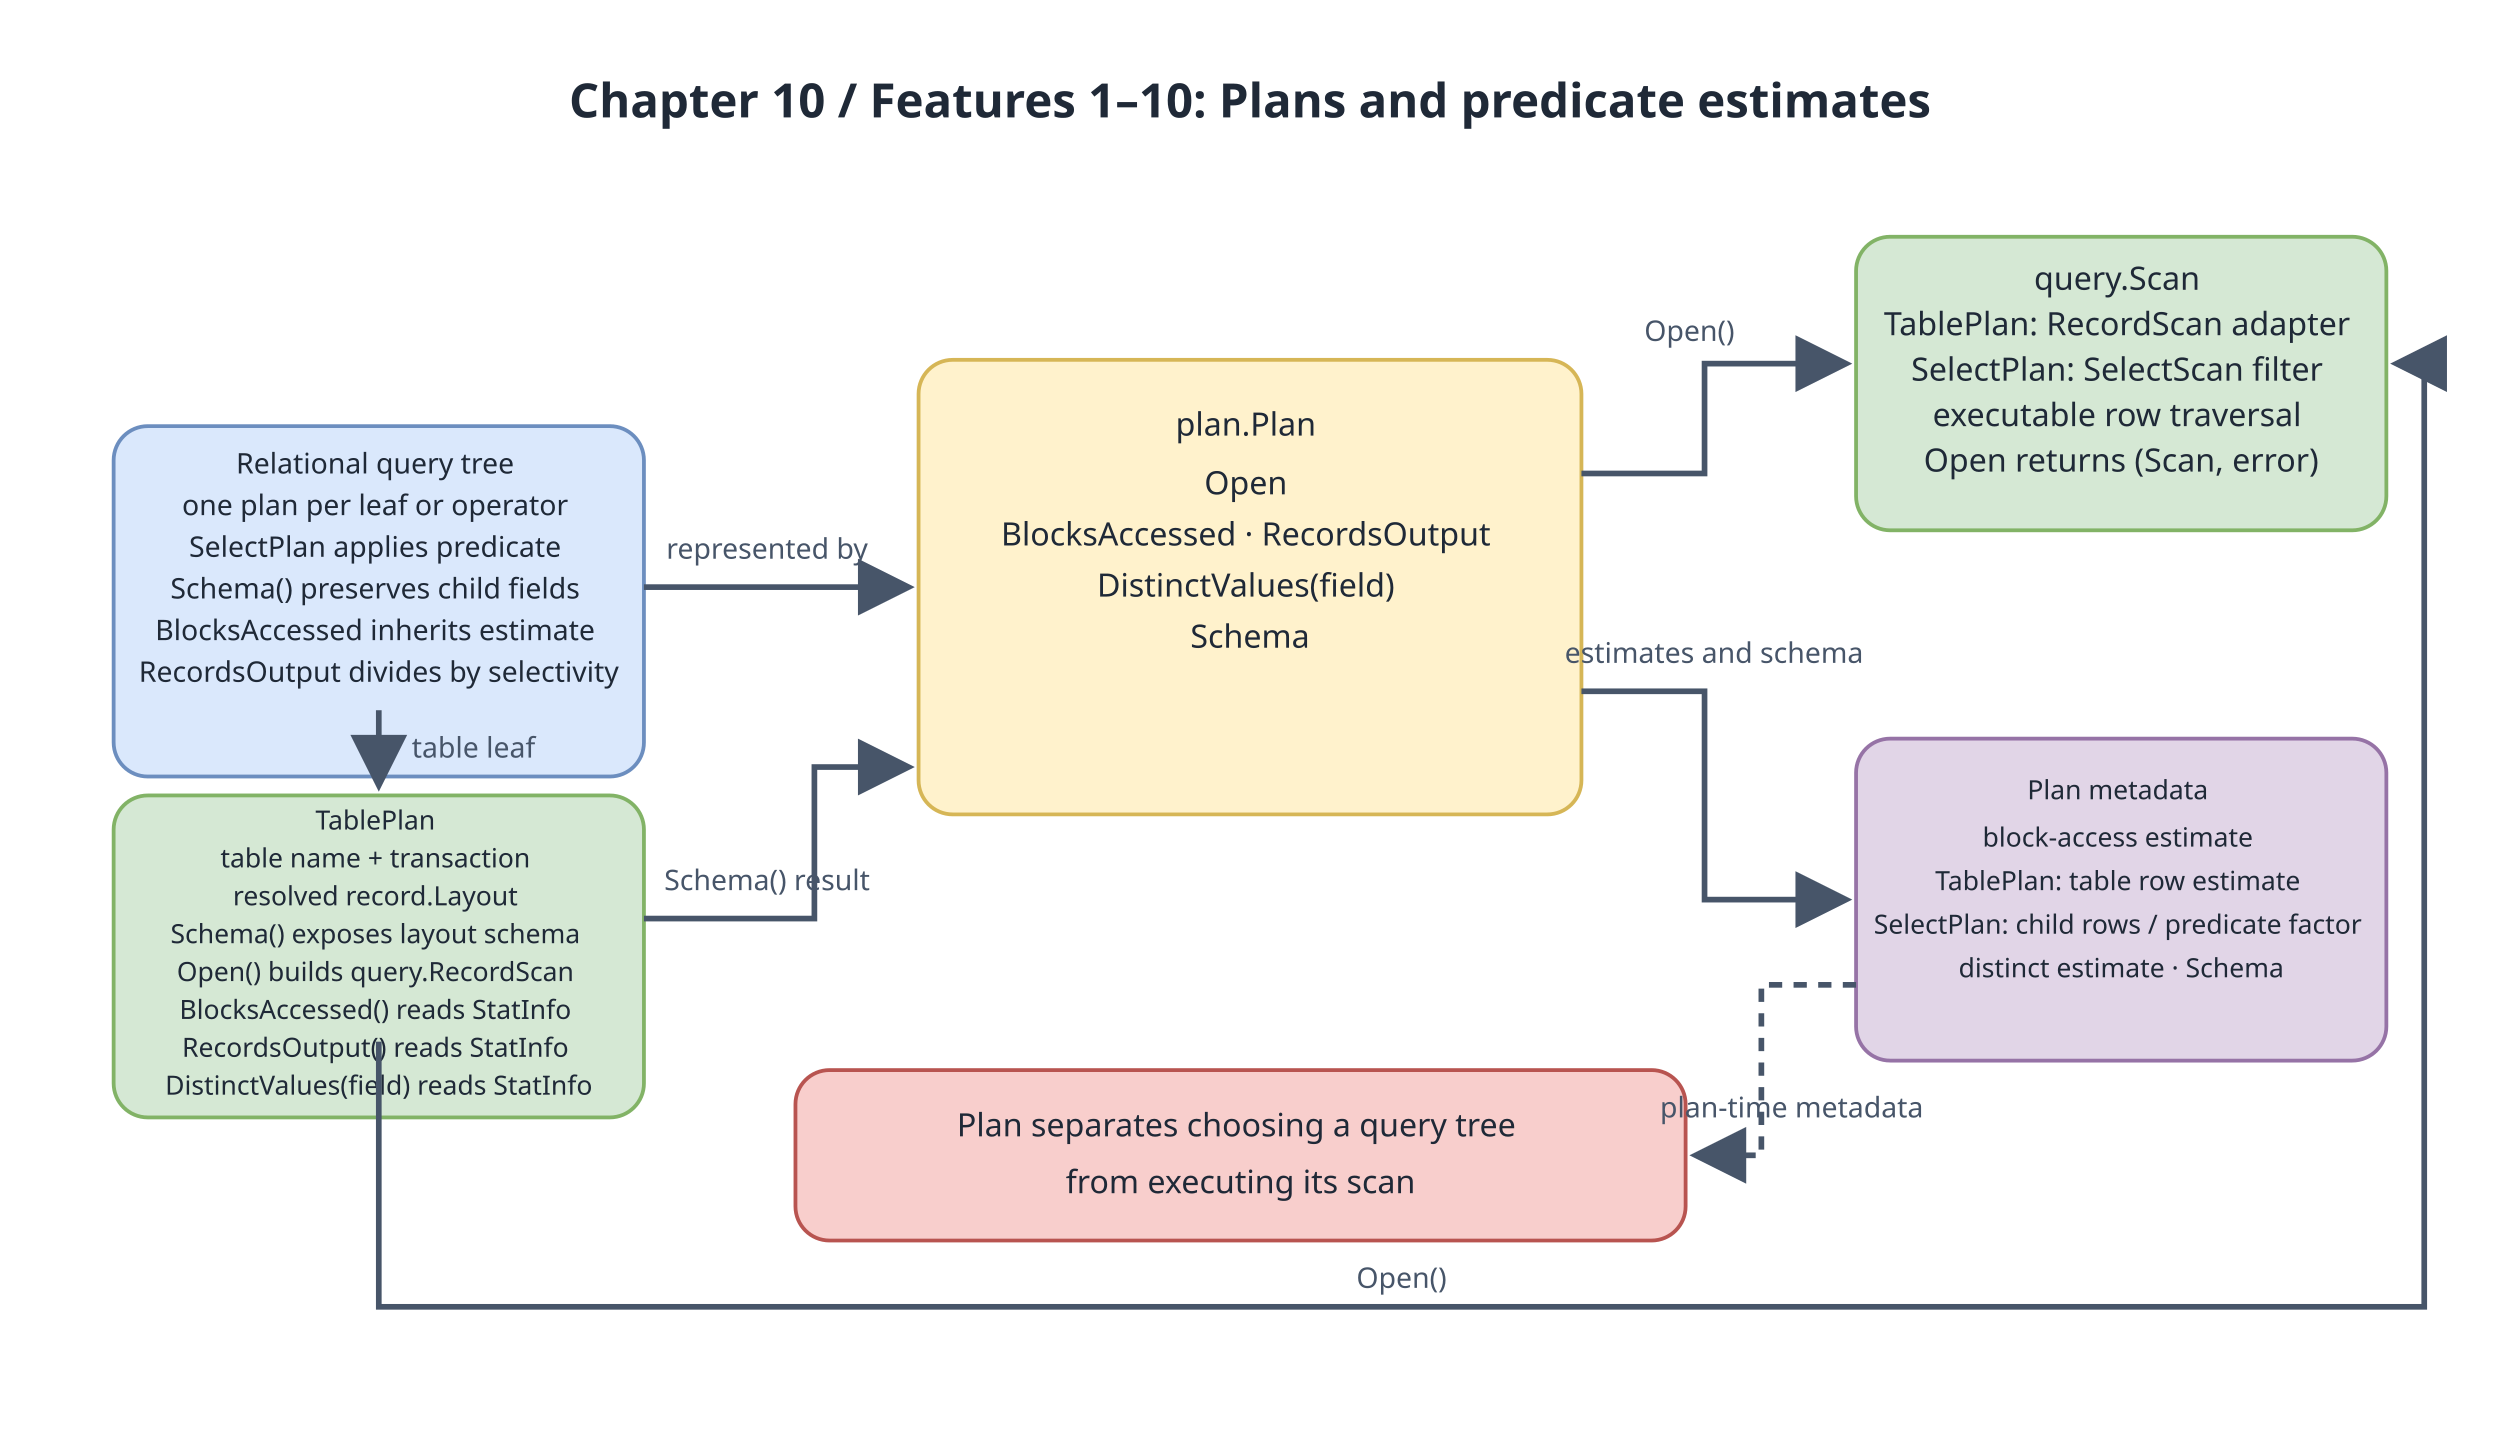
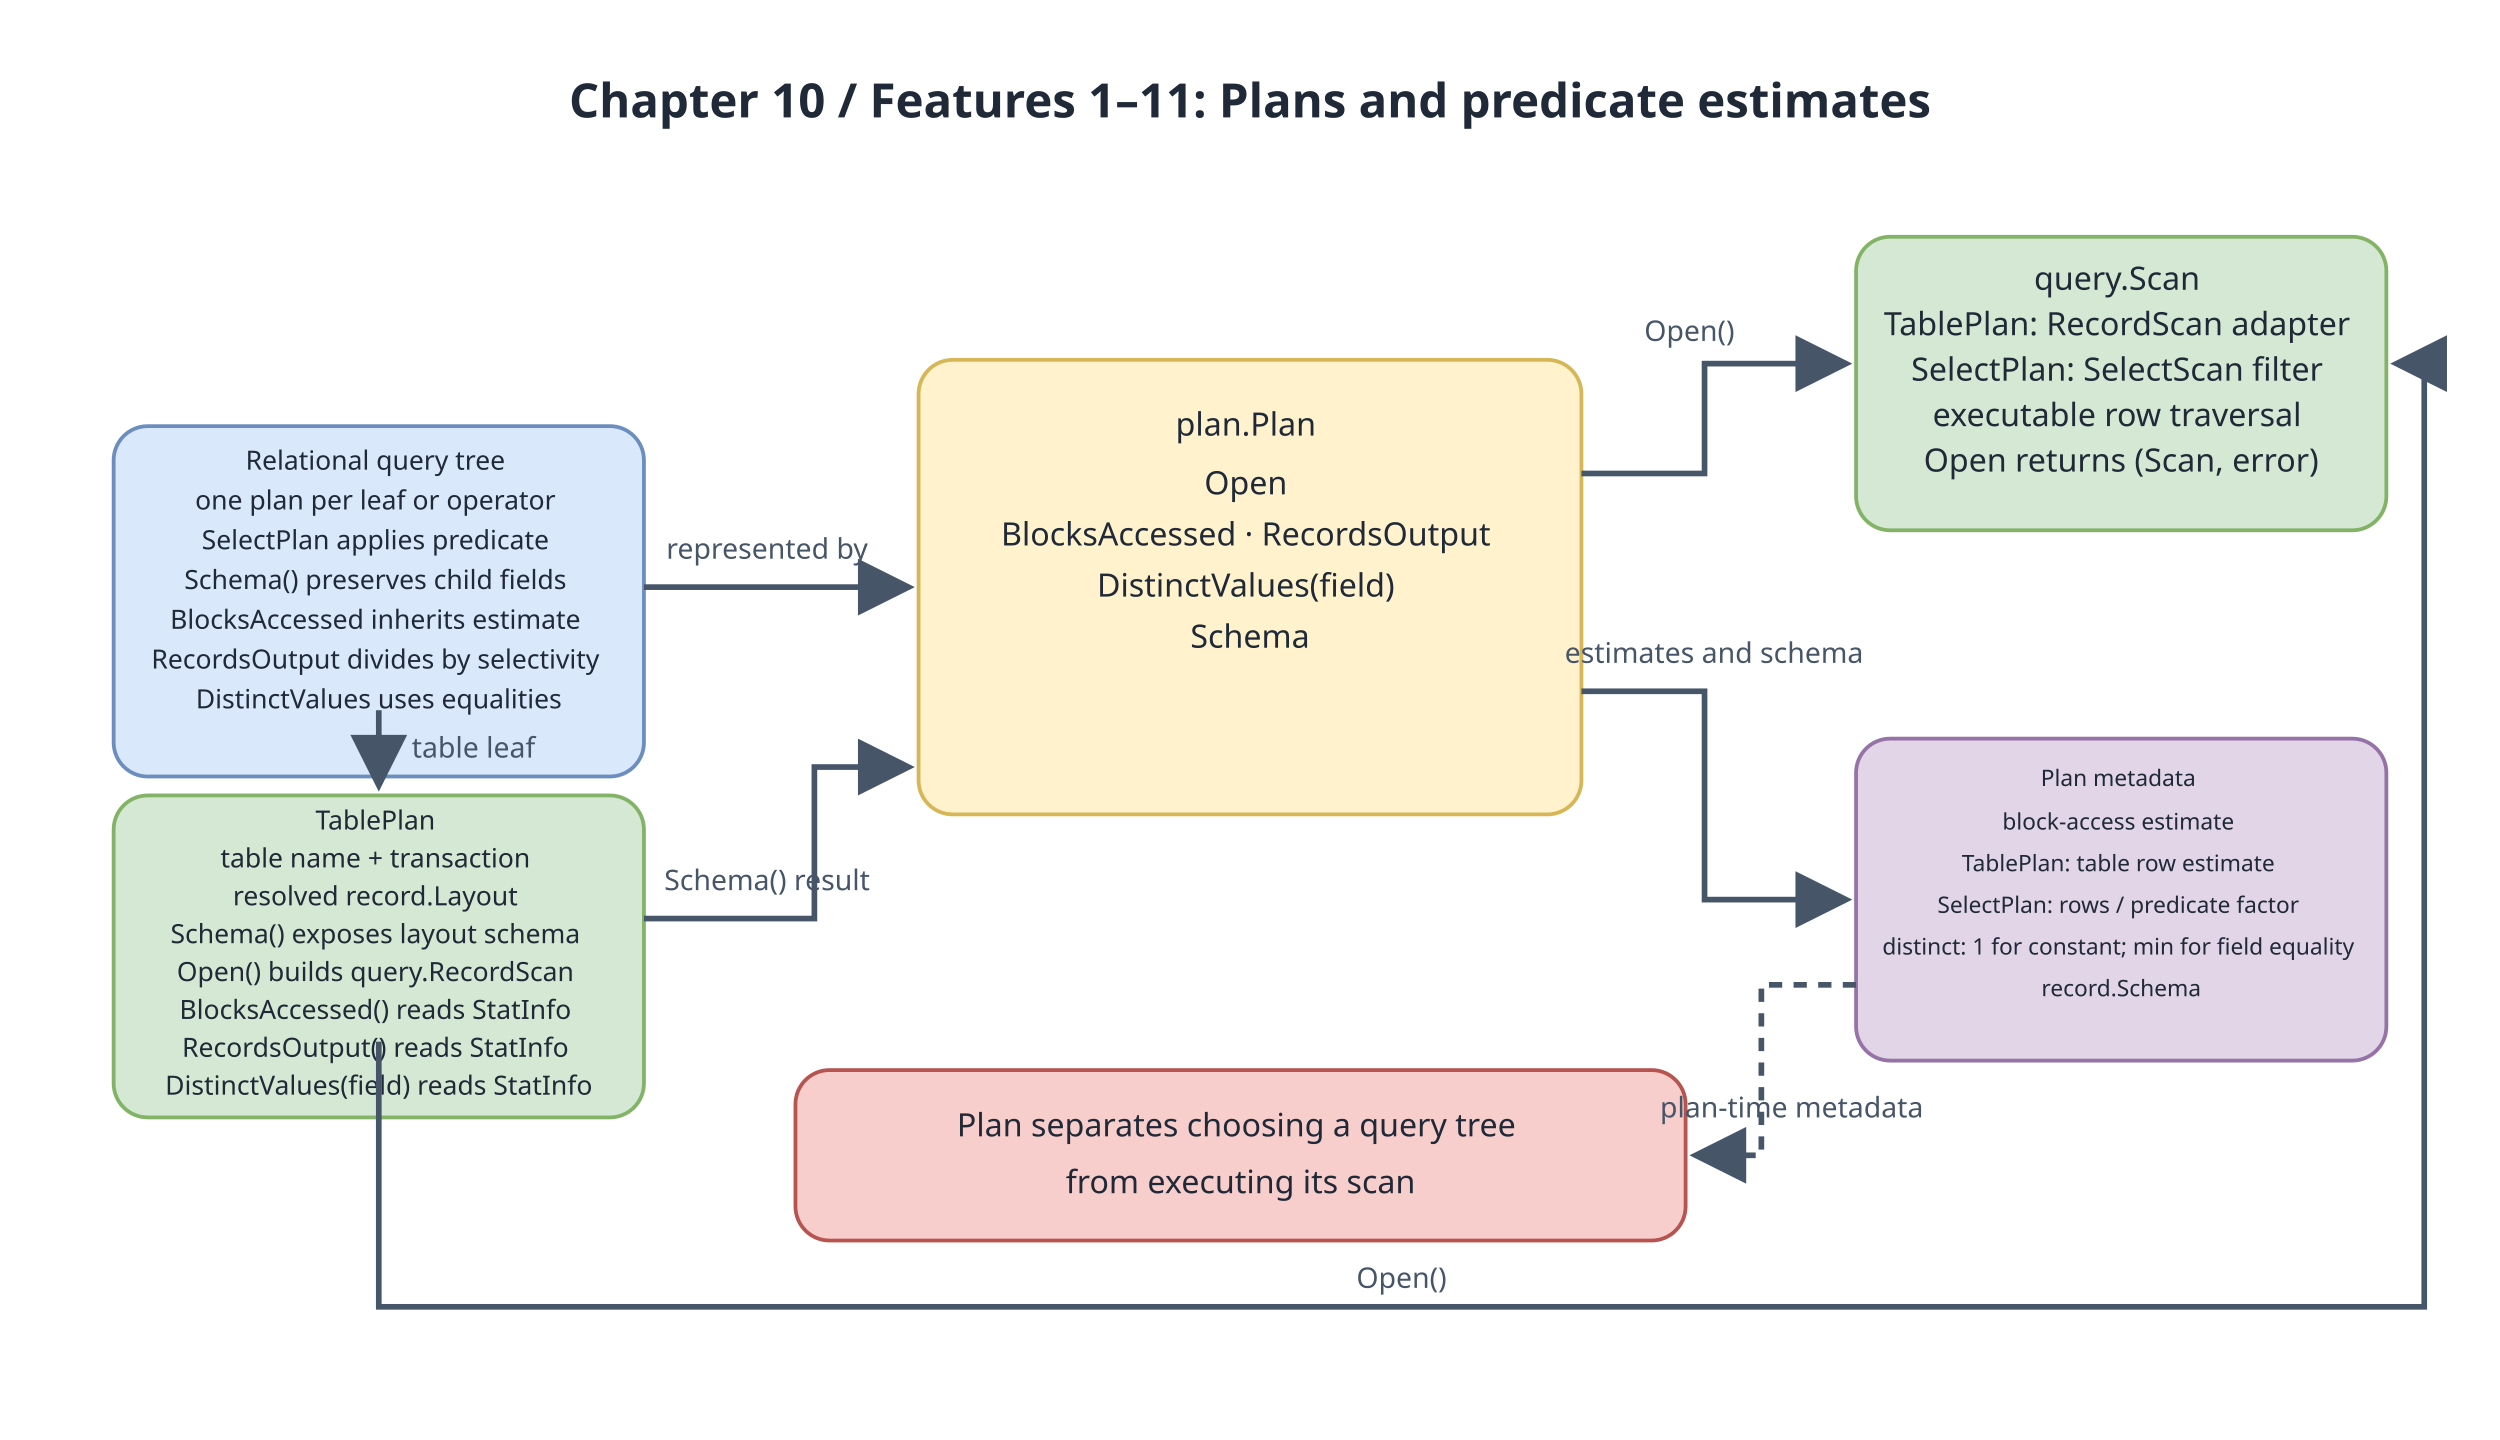
<svg xmlns="http://www.w3.org/2000/svg" width="1320" height="760" viewBox="0 0 1320 760" role="img" aria-labelledby="title description">
  <defs>
    <marker id="arrow" markerWidth="10" markerHeight="10" refX="8" refY="5" orient="auto">
      <path d="M0,0 L10,5 L0,10 z" fill="#475569" />
    </marker>
    <style>.title{font:700 25px sans-serif;fill:#1f2937}.box{stroke-width:2;rx:18;ry:18}.label{font:17px sans-serif;fill:#1f2937;text-anchor:middle}.small{font:15px sans-serif;fill:#475569;text-anchor:middle}.edge{stroke:#475569;stroke-width:3;fill:none;marker-end:url(#arrow)}</style>
  </defs>
-   <text class="title" x="660" y="62" text-anchor="middle">Chapter 10 / Features 1–10: Plans and predicate estimates</text>
+   <text class="title" x="660" y="62" text-anchor="middle">Chapter 10 / Features 1–11: Plans and predicate estimates</text>
  <rect class="box" x="60" y="225" width="280" height="185" fill="#dae8fc" stroke="#6c8ebf" />
-   <text class="label" x="200" y="250" style="font-size:15px">
+   <text class="label" x="200" y="248" style="font-size:14px">
    <tspan x="200">Relational query tree</tspan>
-     <tspan x="200" dy="22">one plan per leaf or operator</tspan>
-     <tspan x="200" dy="22">SelectPlan applies predicate</tspan>
-     <tspan x="200" dy="22">Schema() preserves child fields</tspan>
-     <tspan x="200" dy="22">BlocksAccessed inherits estimate</tspan>
-     <tspan x="200" dy="22">RecordsOutput divides by selectivity</tspan>
+     <tspan x="200" dy="21">one plan per leaf or operator</tspan>
+     <tspan x="200" dy="21">SelectPlan applies predicate</tspan>
+     <tspan x="200" dy="21">Schema() preserves child fields</tspan>
+     <tspan x="200" dy="21">BlocksAccessed inherits estimate</tspan>
+     <tspan x="200" dy="21">RecordsOutput divides by selectivity</tspan>
+     <tspan x="200" dy="21">DistinctValues uses equalities</tspan>
  </text>
  <rect class="box" x="60" y="420" width="280" height="170" fill="#d5e8d4" stroke="#82b366" />
  <text class="label" x="200" y="438" style="font-size:14px">
    <tspan x="200">TablePlan</tspan>
    <tspan x="200" dy="20">table name + transaction</tspan>
    <tspan x="200" dy="20">resolved record.Layout</tspan>
    <tspan x="200" dy="20">Schema() exposes layout schema</tspan>
    <tspan x="200" dy="20">Open() builds query.RecordScan</tspan>
    <tspan x="200" dy="20">BlocksAccessed() reads StatInfo</tspan>
    <tspan x="200" dy="20">RecordsOutput() reads StatInfo</tspan>
    <tspan x="200" dy="20">DistinctValues(field) reads StatInfo</tspan>
  </text>
  <rect class="box" x="485" y="190" width="350" height="240" fill="#fff2cc" stroke="#d6b656" />
  <text class="label" x="660" y="230">
    <tspan x="660">plan.Plan</tspan>
    <tspan x="660" dy="31">Open</tspan>
    <tspan x="660" dy="27">BlocksAccessed · RecordsOutput</tspan>
    <tspan x="660" dy="27">DistinctValues(field)</tspan>
    <tspan x="660" dy="27">Schema</tspan>
  </text>
  <rect class="box" x="980" y="125" width="280" height="155" fill="#d5e8d4" stroke="#82b366" />
  <text class="label" x="1120" y="153">
    <tspan x="1120">query.Scan</tspan>
    <tspan x="1120" dy="24">TablePlan: RecordScan adapter</tspan>
    <tspan x="1120" dy="24">SelectPlan: SelectScan filter</tspan>
    <tspan x="1120" dy="24">executable row traversal</tspan>
    <tspan x="1120" dy="24">Open returns (Scan, error)</tspan>
  </text>
  <rect class="box" x="980" y="390" width="280" height="170" fill="#e1d5e7" stroke="#9673a6" />
-   <text class="label" x="1120" y="422" style="font-size:14px">
+   <text class="label" x="1120" y="415" style="font-size:12px">
    <tspan x="1120">Plan metadata</tspan>
-     <tspan x="1120" dy="25">block-access estimate</tspan>
-     <tspan x="1120" dy="23">TablePlan: table row estimate</tspan>
-     <tspan x="1120" dy="23">SelectPlan: child rows / predicate factor</tspan>
-     <tspan x="1120" dy="23">distinct estimate · Schema</tspan>
+     <tspan x="1120" dy="23">block-access estimate</tspan>
+     <tspan x="1120" dy="22">TablePlan: table row estimate</tspan>
+     <tspan x="1120" dy="22">SelectPlan: rows / predicate factor</tspan>
+     <tspan x="1120" dy="22">distinct: 1 for constant; min for field equality</tspan>
+     <tspan x="1120" dy="22">record.Schema</tspan>
  </text>
  <rect class="box" x="420" y="565" width="470" height="90" fill="#f8cecc" stroke="#b85450" />
  <text class="label" x="655" y="600">
    <tspan x="655">Plan separates choosing a query tree</tspan>
    <tspan x="655" dy="30">from executing its scan</tspan>
  </text>
  <path class="edge" d="M340 310 H477" />
  <text class="small" x="405" y="295">represented by</text>
  <path class="edge" d="M200 375 V412" />
  <text class="small" x="250" y="400">table leaf</text>
  <path class="edge" d="M340 485 H430 V405 H477" />
  <text class="small" x="405" y="470">Schema() result</text>
  <path class="edge" d="M200 550 V690 H1280 V192 H1268" />
  <text class="small" x="740" y="680">Open()</text>
  <path class="edge" d="M835 250 H900 V192 H972" />
  <text class="small" x="892" y="180">Open()</text>
  <path class="edge" d="M835 365 H900 V475 H972" />
  <text class="small" x="905" y="350">estimates and schema</text>
  <path class="edge" d="M980 520 H930 V610 H898" stroke-dasharray="7 6" />
  <text class="small" x="946" y="590">plan-time metadata</text>
</svg>
